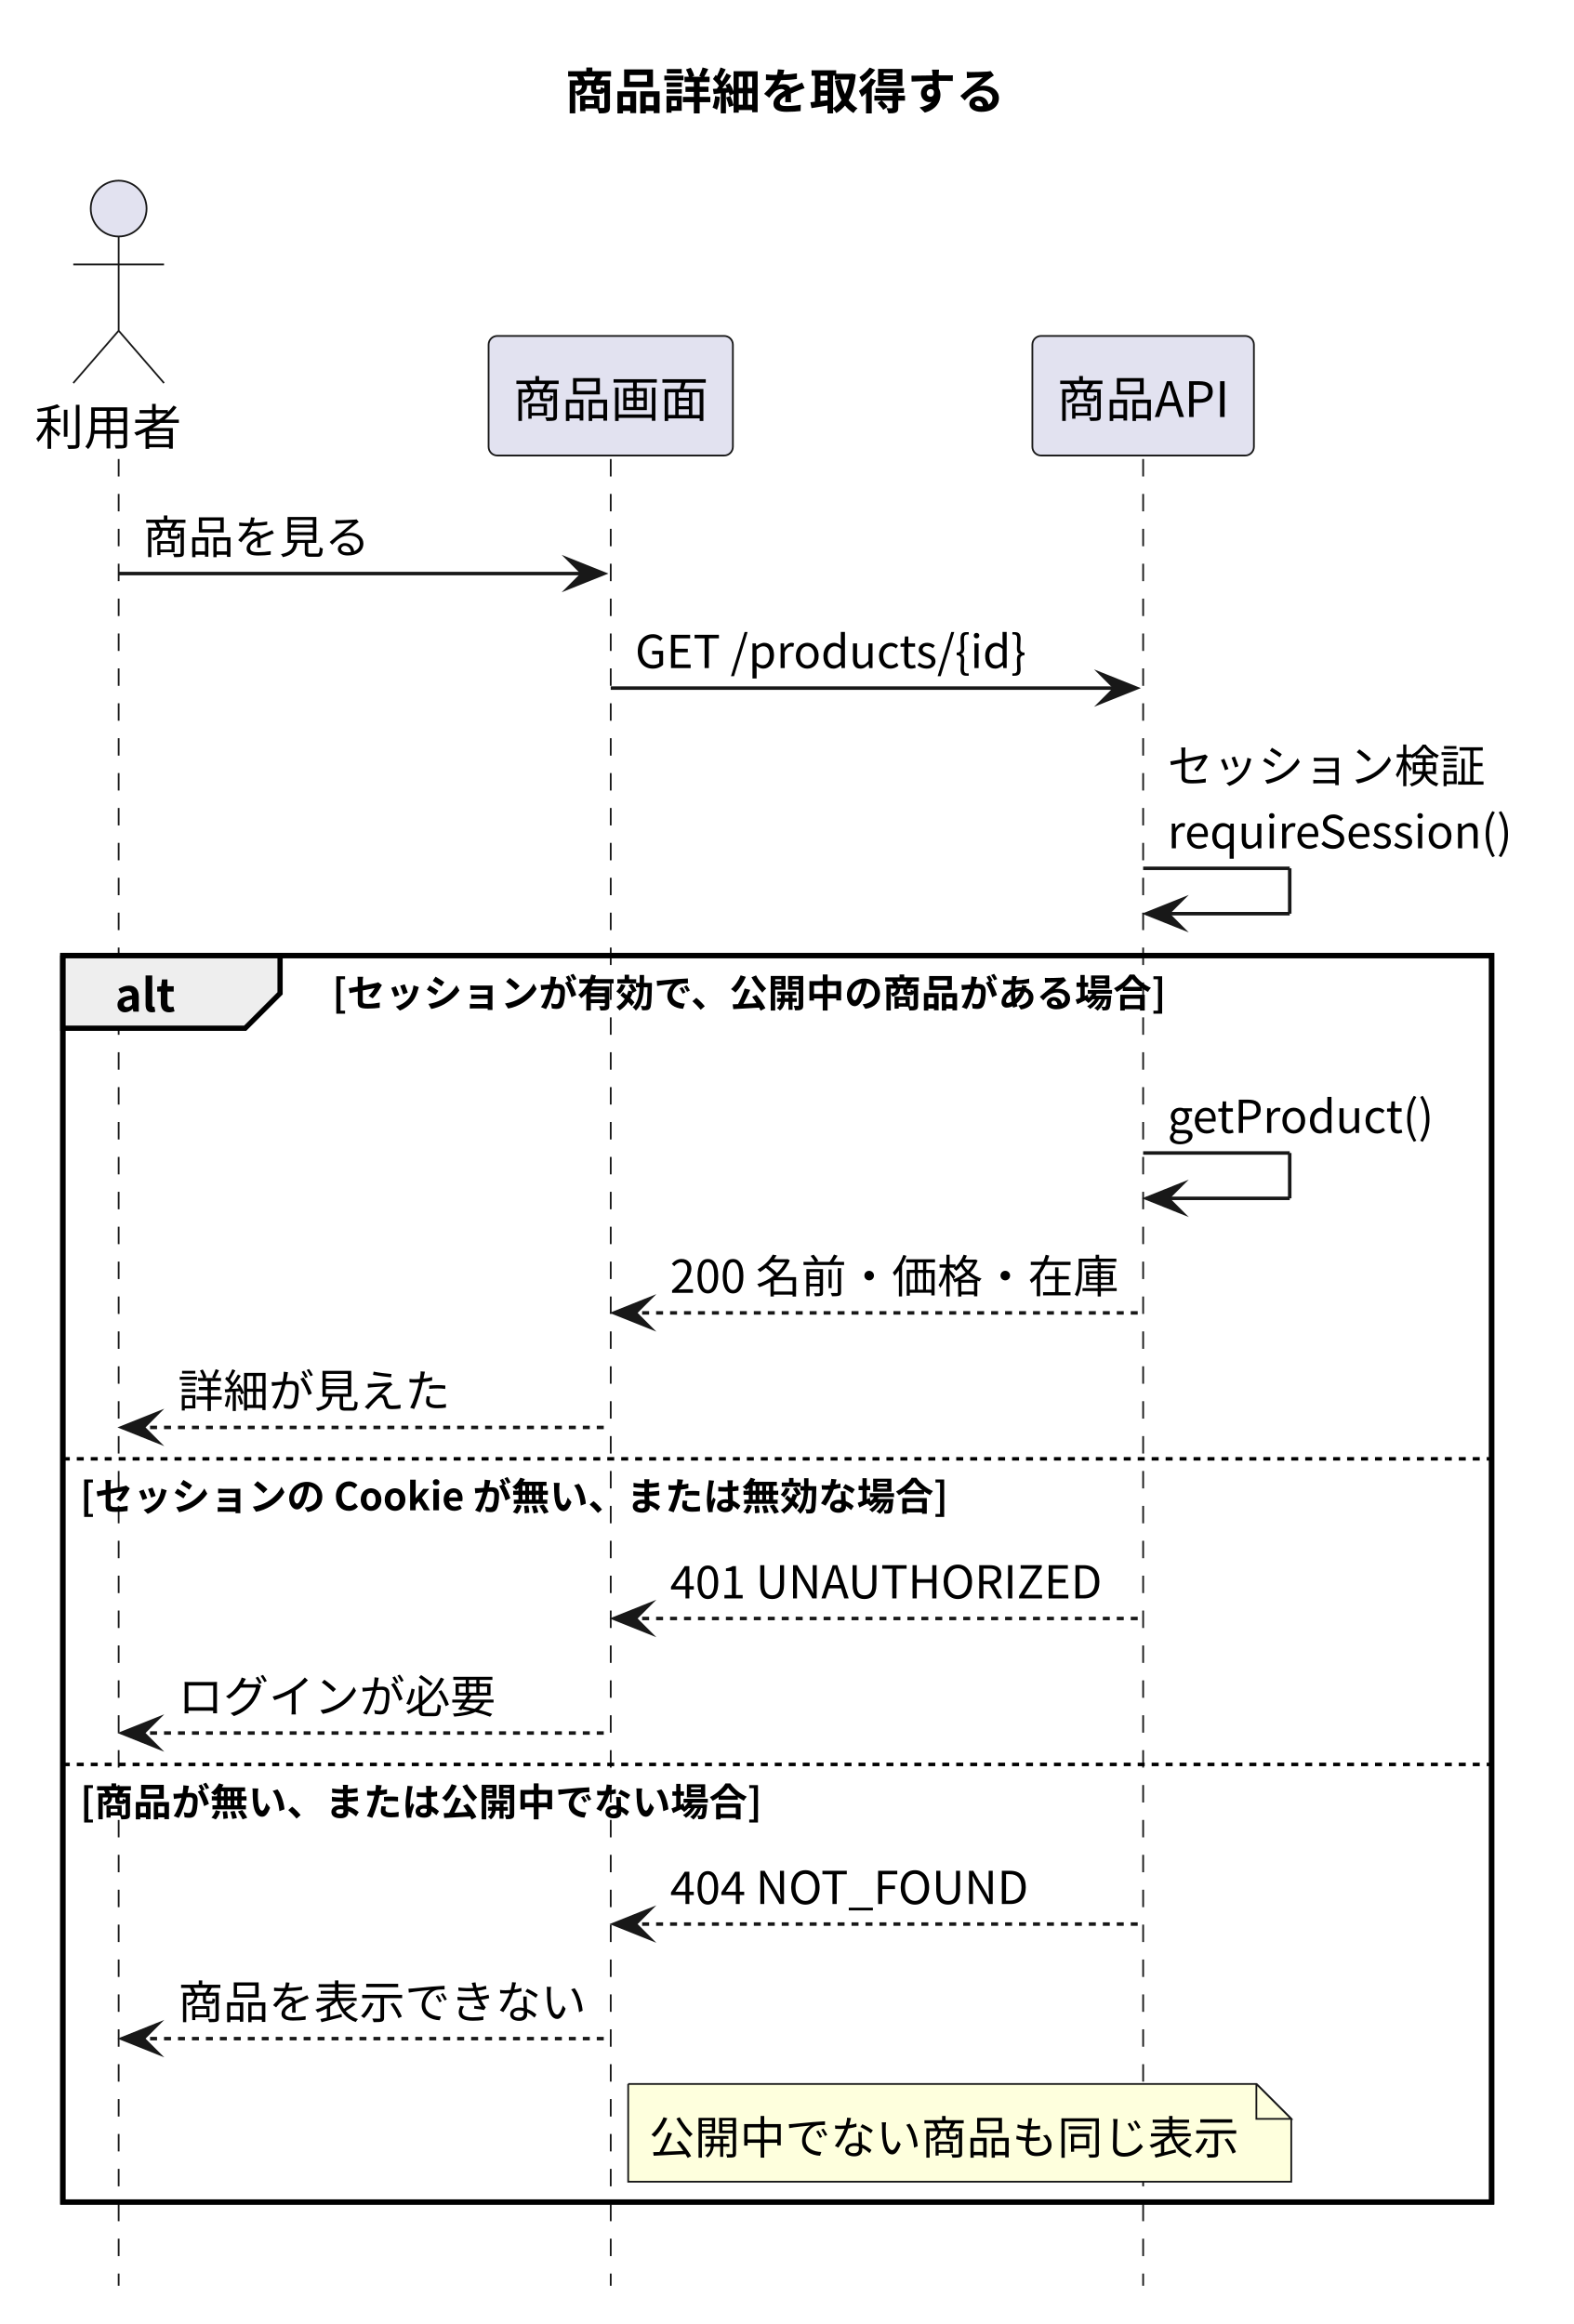
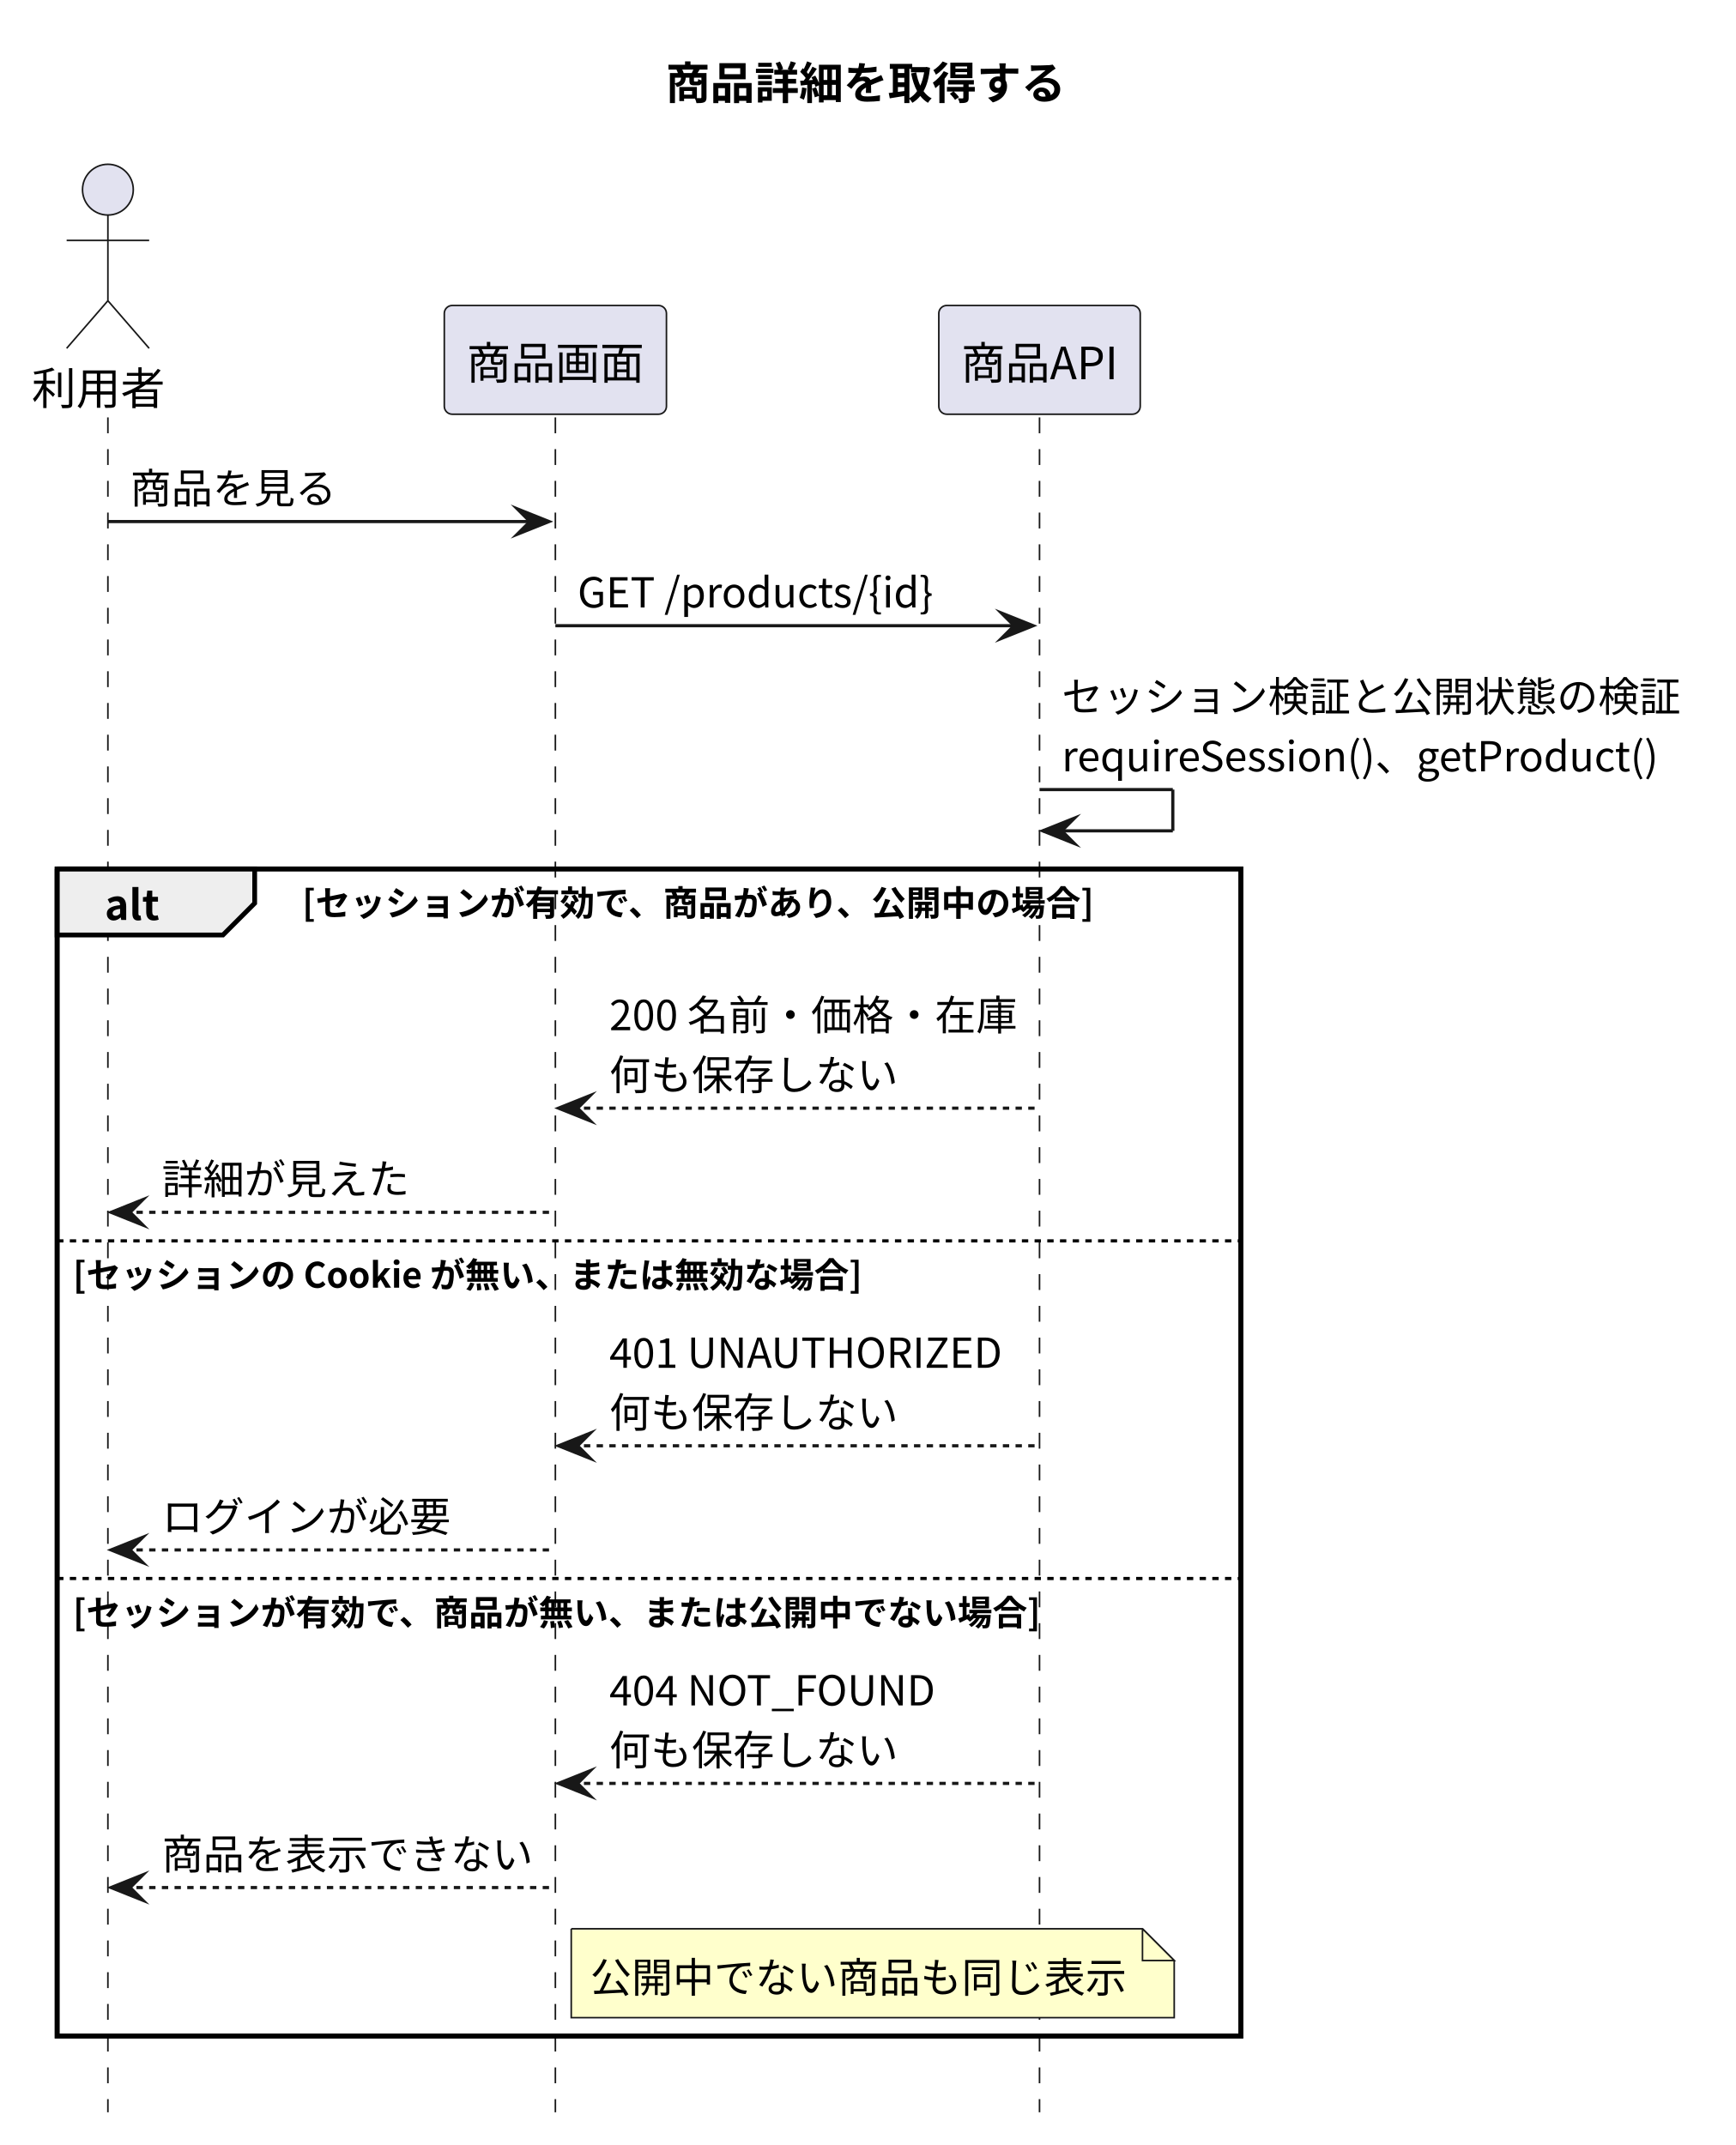
- <svg xmlns="http://www.w3.org/2000/svg" version="1.1" data-diagram-type="SEQUENCE" style="width:451px;height:666px;background:#FFFFFF;" width="451px" height="666px" viewBox="0 0 451 666" zoomAndPan="magnify" preserveAspectRatio="none" contentStyleType="text/css">
+ <svg xmlns="http://www.w3.org/2000/svg" version="1.1" data-diagram-type="SEQUENCE" style="width:547px;height:676px;background:#FFFFFF;" width="547px" height="676px" viewBox="0 0 547 676" zoomAndPan="magnify" preserveAspectRatio="none" contentStyleType="text/css">
  <defs />
  <g font-family="sans-serif" lengthAdjust="spacing">
-     <g class="title" data-source-line="6">
-       <text x="161.932" y="31.24" fill="#000" font-size="14" textLength="125.999" font-weight="700" font-family="'Noto Sans CJK JP'">商品詳細を取得する</text>
+     <g class="title" data-source-line="7">
+       <text x="209.779" y="31.24" fill="#000" font-size="14" textLength="125.999" font-weight="700" font-family="'Noto Sans CJK JP'">商品詳細を取得する</text>
    </g>
-     <rect x="18" y="273.84" width="409.413" height="357.2" fill="none" style="stroke:#000;stroke-width:1.5;" />
-     <g class="participant-lifeline" data-qualified-name="User" data-entity-uid="part1" id="part1-lifeline" data-source-line="8">
+     <rect x="18" y="273.84" width="373" height="367.848" fill="none" style="stroke:#000;stroke-width:1.5;" />
+     <g class="participant-lifeline" data-qualified-name="User" data-entity-uid="part1" id="part1-lifeline" data-source-line="9">
      <g>
-         <rect x="30.5" y="131.544" width="8" height="523.496" fill="#000" fill-opacity="0" />
-         <line x1="34" y1="131.544" x2="34" y2="655.04" style="stroke:#181818;stroke-width:0.5;stroke-dasharray:5,5;" />
+         <rect x="30.5" y="131.544" width="8" height="534.144" fill="#000" fill-opacity="0" />
+         <line x1="34" y1="131.544" x2="34" y2="665.688" style="stroke:#181818;stroke-width:0.5;stroke-dasharray:5,5;" />
      </g>
    </g>
-     <g class="participant-lifeline" data-qualified-name="Screen" data-entity-uid="part2" id="part2-lifeline" data-source-line="9">
+     <g class="participant-lifeline" data-qualified-name="Screen" data-entity-uid="part2" id="part2-lifeline" data-source-line="10">
      <g>
-         <rect x="171.5" y="131.544" width="8" height="523.496" fill="#000" fill-opacity="0" />
-         <line x1="175" y1="131.544" x2="175" y2="655.04" style="stroke:#181818;stroke-width:0.5;stroke-dasharray:5,5;" />
+         <rect x="171.5" y="131.544" width="8" height="534.144" fill="#000" fill-opacity="0" />
+         <line x1="175" y1="131.544" x2="175" y2="665.688" style="stroke:#181818;stroke-width:0.5;stroke-dasharray:5,5;" />
      </g>
    </g>
-     <g class="participant-lifeline" data-qualified-name="API" data-entity-uid="part3" id="part3-lifeline" data-source-line="10">
+     <g class="participant-lifeline" data-qualified-name="API" data-entity-uid="part3" id="part3-lifeline" data-source-line="11">
      <g>
-         <rect x="324.057" y="131.544" width="8" height="523.496" fill="#000" fill-opacity="0" />
-         <line x1="327.557" y1="131.544" x2="327.557" y2="655.04" style="stroke:#181818;stroke-width:0.5;stroke-dasharray:5,5;" />
+         <rect x="324.057" y="131.544" width="8" height="534.144" fill="#000" fill-opacity="0" />
+         <line x1="327.557" y1="131.544" x2="327.557" y2="665.688" style="stroke:#181818;stroke-width:0.5;stroke-dasharray:5,5;" />
      </g>
    </g>
-     <g class="participant participant-head" data-qualified-name="User" data-entity-uid="part1" id="part1-head" data-source-line="8">
+     <g class="participant participant-head" data-qualified-name="User" data-entity-uid="part1" id="part1-head" data-source-line="9">
      <text x="10" y="127.512" fill="#000" font-size="14" textLength="42" font-family="'Noto Sans CJK JP'">利用者</text>
      <ellipse cx="34" cy="59.772" rx="8" ry="8" fill="#E2E2F0" style="stroke:#181818;stroke-width:0.5;" />
      <path d="M34,67.772 L34,94.772 M21,75.772 L47,75.772 M34,94.772 L21,109.772 M34,94.772 L47,109.772" style="stroke:#181818;stroke-width:0.5;" fill="none" />
    </g>
-     <g class="participant participant-head" data-qualified-name="Screen" data-entity-uid="part2" id="part2-head" data-source-line="9">
+     <g class="participant participant-head" data-qualified-name="Screen" data-entity-uid="part2" id="part2-head" data-source-line="10">
      <rect x="140" y="96.272" width="70" height="34.272" fill="#E2E2F0" style="stroke:#181818;stroke-width:0.5;" rx="2.5" ry="2.5" />
      <text x="147" y="119.512" fill="#000" font-size="14" textLength="56" font-family="'Noto Sans CJK JP'">商品画面</text>
    </g>
-     <g class="participant participant-head" data-qualified-name="API" data-entity-uid="part3" id="part3-head" data-source-line="10">
+     <g class="participant participant-head" data-qualified-name="API" data-entity-uid="part3" id="part3-head" data-source-line="11">
      <rect x="295.819" y="96.272" width="63.476" height="34.272" fill="#E2E2F0" style="stroke:#181818;stroke-width:0.5;" rx="2.5" ry="2.5" />
      <text x="302.819" y="119.512" fill="#000" font-size="14" textLength="49.476" font-family="'Noto Sans CJK JP'">商品API</text>
    </g>
-     <g class="message" data-entity-1="part1" data-entity-2="part2" id="msg1" data-source-line="12">
+     <g class="message" data-entity-1="part1" data-entity-2="part2" id="msg1" data-source-line="13">
      <polygon points="163,160.368,173,164.368,163,168.368,167,164.368" fill="#181818" style="stroke:#181818;stroke-width:1;stroke-linejoin:miter;stroke-miterlimit:10;" />
      <line x1="34" y1="164.368" x2="169" y2="164.368" style="stroke:#181818;stroke-width:1;" />
      <text x="41" y="158.624" fill="#000" font-size="13" textLength="65" font-family="'Noto Sans CJK JP'">商品を見る</text>
    </g>
-     <g class="message" data-entity-1="part2" data-entity-2="part3" id="msg2" data-source-line="13">
+     <g class="message" data-entity-1="part2" data-entity-2="part3" id="msg2" data-source-line="14">
      <polygon points="315.557,193.192,325.557,197.192,315.557,201.192,319.557,197.192" fill="#181818" style="stroke:#181818;stroke-width:1;stroke-linejoin:miter;stroke-miterlimit:10;" />
      <line x1="175" y1="197.192" x2="321.557" y2="197.192" style="stroke:#181818;stroke-width:1;" />
      <text x="182" y="191.448" fill="#000" font-size="13" textLength="112.476" font-family="'Noto Sans CJK JP'">GET /products/{id}</text>
    </g>
-     <g class="message" data-entity-1="part3" data-entity-2="part3" id="msg3" data-source-line="14">
+     <g class="message" data-entity-1="part3" data-entity-2="part3" id="msg3" data-source-line="15">
      <line x1="327.557" y1="248.84" x2="369.557" y2="248.84" style="stroke:#181818;stroke-width:1;" />
      <line x1="369.557" y1="248.84" x2="369.557" y2="261.84" style="stroke:#181818;stroke-width:1;" />
      <line x1="328.557" y1="261.84" x2="369.557" y2="261.84" style="stroke:#181818;stroke-width:1;" />
      <polygon points="338.557,257.84,328.557,261.84,338.557,265.84,334.557,261.84" fill="#181818" style="stroke:#181818;stroke-width:1;stroke-linejoin:miter;stroke-miterlimit:10;" />
-       <text x="334.557" y="224.272" fill="#000" font-size="13" textLength="91" font-family="'Noto Sans CJK JP'">セッション検証</text>
-       <text x="334.557" y="243.096" fill="#000" font-size="13" textLength="99.307" font-family="'Noto Sans CJK JP'">requireSession()</text>
+       <text x="334.557" y="224.272" fill="#000" font-size="13" textLength="195" font-family="'Noto Sans CJK JP'">セッション検証と公開状態の検証</text>
+       <text x="334.557" y="243.096" fill="#000" font-size="13" textLength="189.163" font-family="'Noto Sans CJK JP'">requireSession()、getProduct()</text>
    </g>
    <path d="M18,273.84 L80.251,273.84 L80.251,284.664 L70.251,294.664 L18,294.664 L18,273.84" style="stroke:#000;stroke-width:1.5;" fill="#EEE" />
-     <rect x="18" y="273.84" width="409.413" height="357.2" fill="none" style="stroke:#000;stroke-width:1.5;" />
+     <rect x="18" y="273.84" width="373" height="367.848" fill="none" style="stroke:#000;stroke-width:1.5;" />
    <text x="33" y="289.92" fill="#000" font-size="13" textLength="17.251" font-weight="700" font-family="'Noto Sans CJK JP'">alt</text>
-     <text x="95.251" y="288.6" fill="#000" font-size="11" textLength="239.314" font-weight="700" font-family="'Noto Sans CJK JP'">[セッションが有効で、公開中の商品がある場合]</text>
-     <g class="message" data-entity-1="part3" data-entity-2="part3" id="msg4" data-source-line="16">
-       <line x1="327.557" y1="330.416" x2="369.557" y2="330.416" style="stroke:#181818;stroke-width:1;" />
-       <line x1="369.557" y1="330.416" x2="369.557" y2="343.416" style="stroke:#181818;stroke-width:1;" />
-       <line x1="328.557" y1="343.416" x2="369.557" y2="343.416" style="stroke:#181818;stroke-width:1;" />
-       <polygon points="338.557,339.416,328.557,343.416,338.557,347.416,334.557,343.416" fill="#181818" style="stroke:#181818;stroke-width:1;stroke-linejoin:miter;stroke-miterlimit:10;" />
-       <text x="334.557" y="324.672" fill="#000" font-size="13" textLength="76.856" font-family="'Noto Sans CJK JP'">getProduct()</text>
+     <text x="95.251" y="288.6" fill="#000" font-size="11" textLength="250.314" font-weight="700" font-family="'Noto Sans CJK JP'">[セッションが有効で、商品があり、公開中の場合]</text>
+     <g class="message" data-entity-1="part3" data-entity-2="part2" id="msg4" data-source-line="17">
+       <polygon points="186,345.24,176,349.24,186,353.24,182,349.24" fill="#181818" style="stroke:#181818;stroke-width:1;stroke-linejoin:miter;stroke-miterlimit:10;" />
+       <line x1="180" y1="349.24" x2="326.557" y2="349.24" style="stroke:#181818;stroke-width:1;stroke-dasharray:2,2;" />
+       <text x="192" y="324.672" fill="#000" font-size="13" textLength="128.557" font-family="'Noto Sans CJK JP'">200 名前・価格・在庫</text>
+       <text x="192" y="343.496" fill="#000" font-size="13" textLength="91" font-family="'Noto Sans CJK JP'">何も保存しない</text>
    </g>
-     <g class="message" data-entity-1="part3" data-entity-2="part2" id="msg5" data-source-line="17">
-       <polygon points="186,372.24,176,376.24,186,380.24,182,376.24" fill="#181818" style="stroke:#181818;stroke-width:1;stroke-linejoin:miter;stroke-miterlimit:10;" />
-       <line x1="180" y1="376.24" x2="326.557" y2="376.24" style="stroke:#181818;stroke-width:1;stroke-dasharray:2,2;" />
-       <text x="192" y="370.496" fill="#000" font-size="13" textLength="128.557" font-family="'Noto Sans CJK JP'">200 名前・価格・在庫</text>
+     <g class="message" data-entity-1="part2" data-entity-2="part1" id="msg5" data-source-line="18">
+       <polygon points="45,378.064,35,382.064,45,386.064,41,382.064" fill="#181818" style="stroke:#181818;stroke-width:1;stroke-linejoin:miter;stroke-miterlimit:10;" />
+       <line x1="39" y1="382.064" x2="174" y2="382.064" style="stroke:#181818;stroke-width:1;stroke-dasharray:2,2;" />
+       <text x="51" y="376.32" fill="#000" font-size="13" textLength="78" font-family="'Noto Sans CJK JP'">詳細が見えた</text>
    </g>
-     <g class="message" data-entity-1="part2" data-entity-2="part1" id="msg6" data-source-line="18">
-       <polygon points="45,405.064,35,409.064,45,413.064,41,409.064" fill="#181818" style="stroke:#181818;stroke-width:1;stroke-linejoin:miter;stroke-miterlimit:10;" />
-       <line x1="39" y1="409.064" x2="174" y2="409.064" style="stroke:#181818;stroke-width:1;stroke-dasharray:2,2;" />
-       <text x="51" y="403.32" fill="#000" font-size="13" textLength="78" font-family="'Noto Sans CJK JP'">詳細が見えた</text>
+     <line x1="18" y1="391.064" x2="391" y2="391.064" style="stroke:#000;stroke-width:1;stroke-dasharray:2,2;" />
+     <text x="23" y="405.824" fill="#000" font-size="11" textLength="248.675" font-weight="700" font-family="'Noto Sans CJK JP'">[セッションの Cookie が無い、または無効な場合]</text>
+     <g class="message" data-entity-1="part3" data-entity-2="part2" id="msg6" data-source-line="20">
+       <polygon points="186,451.64,176,455.64,186,459.64,182,455.64" fill="#181818" style="stroke:#181818;stroke-width:1;stroke-linejoin:miter;stroke-miterlimit:10;" />
+       <line x1="180" y1="455.64" x2="326.557" y2="455.64" style="stroke:#181818;stroke-width:1;stroke-dasharray:2,2;" />
+       <text x="192" y="431.072" fill="#000" font-size="13" textLength="124.007" font-family="'Noto Sans CJK JP'">401 UNAUTHORIZED</text>
+       <text x="192" y="449.896" fill="#000" font-size="13" textLength="91" font-family="'Noto Sans CJK JP'">何も保存しない</text>
    </g>
-     <line x1="18" y1="418.064" x2="427.413" y2="418.064" style="stroke:#000;stroke-width:1;stroke-dasharray:2,2;" />
-     <text x="23" y="432.824" fill="#000" font-size="11" textLength="248.675" font-weight="700" font-family="'Noto Sans CJK JP'">[セッションの Cookie が無い、または無効な場合]</text>
-     <g class="message" data-entity-1="part3" data-entity-2="part2" id="msg7" data-source-line="20">
-       <polygon points="186,459.816,176,463.816,186,467.816,182,463.816" fill="#181818" style="stroke:#181818;stroke-width:1;stroke-linejoin:miter;stroke-miterlimit:10;" />
-       <line x1="180" y1="463.816" x2="326.557" y2="463.816" style="stroke:#181818;stroke-width:1;stroke-dasharray:2,2;" />
-       <text x="192" y="458.072" fill="#000" font-size="13" textLength="124.007" font-family="'Noto Sans CJK JP'">401 UNAUTHORIZED</text>
+     <g class="message" data-entity-1="part2" data-entity-2="part1" id="msg7" data-source-line="21">
+       <polygon points="45,484.464,35,488.464,45,492.464,41,488.464" fill="#181818" style="stroke:#181818;stroke-width:1;stroke-linejoin:miter;stroke-miterlimit:10;" />
+       <line x1="39" y1="488.464" x2="174" y2="488.464" style="stroke:#181818;stroke-width:1;stroke-dasharray:2,2;" />
+       <text x="51" y="482.72" fill="#000" font-size="13" textLength="91" font-family="'Noto Sans CJK JP'">ログインが必要</text>
    </g>
-     <g class="message" data-entity-1="part2" data-entity-2="part1" id="msg8" data-source-line="21">
-       <polygon points="45,492.64,35,496.64,45,500.64,41,496.64" fill="#181818" style="stroke:#181818;stroke-width:1;stroke-linejoin:miter;stroke-miterlimit:10;" />
-       <line x1="39" y1="496.64" x2="174" y2="496.64" style="stroke:#181818;stroke-width:1;stroke-dasharray:2,2;" />
-       <text x="51" y="490.896" fill="#000" font-size="13" textLength="91" font-family="'Noto Sans CJK JP'">ログインが必要</text>
+     <line x1="18" y1="497.464" x2="391" y2="497.464" style="stroke:#000;stroke-width:1;stroke-dasharray:2,2;" />
+     <text x="23" y="512.224" fill="#000" font-size="11" textLength="305.314" font-weight="700" font-family="'Noto Sans CJK JP'">[セッションが有効で、商品が無い、または公開中でない場合]</text>
+     <g class="message" data-entity-1="part3" data-entity-2="part2" id="msg8" data-source-line="23">
+       <polygon points="186,558.04,176,562.04,186,566.04,182,562.04" fill="#181818" style="stroke:#181818;stroke-width:1;stroke-linejoin:miter;stroke-miterlimit:10;" />
+       <line x1="180" y1="562.04" x2="326.557" y2="562.04" style="stroke:#181818;stroke-width:1;stroke-dasharray:2,2;" />
+       <text x="192" y="537.472" fill="#000" font-size="13" textLength="103.194" font-family="'Noto Sans CJK JP'">404 NOT_FOUND</text>
+       <text x="192" y="556.296" fill="#000" font-size="13" textLength="91" font-family="'Noto Sans CJK JP'">何も保存しない</text>
    </g>
-     <line x1="18" y1="505.64" x2="427.413" y2="505.64" style="stroke:#000;stroke-width:1;stroke-dasharray:2,2;" />
-     <text x="23" y="520.4" fill="#000" font-size="11" textLength="195.315" font-weight="700" font-family="'Noto Sans CJK JP'">[商品が無い、または公開中でない場合]</text>
-     <g class="message" data-entity-1="part3" data-entity-2="part2" id="msg9" data-source-line="23">
-       <polygon points="186,547.392,176,551.392,186,555.392,182,551.392" fill="#181818" style="stroke:#181818;stroke-width:1;stroke-linejoin:miter;stroke-miterlimit:10;" />
-       <line x1="180" y1="551.392" x2="326.557" y2="551.392" style="stroke:#181818;stroke-width:1;stroke-dasharray:2,2;" />
-       <text x="192" y="545.648" fill="#000" font-size="13" textLength="103.194" font-family="'Noto Sans CJK JP'">404 NOT_FOUND</text>
+     <g class="message" data-entity-1="part2" data-entity-2="part1" id="msg9" data-source-line="24">
+       <polygon points="45,590.864,35,594.864,45,598.864,41,594.864" fill="#181818" style="stroke:#181818;stroke-width:1;stroke-linejoin:miter;stroke-miterlimit:10;" />
+       <line x1="39" y1="594.864" x2="174" y2="594.864" style="stroke:#181818;stroke-width:1;stroke-dasharray:2,2;" />
+       <text x="51" y="589.12" fill="#000" font-size="13" textLength="117" font-family="'Noto Sans CJK JP'">商品を表示できない</text>
    </g>
-     <g class="message" data-entity-1="part2" data-entity-2="part1" id="msg10" data-source-line="24">
-       <polygon points="45,580.216,35,584.216,45,588.216,41,584.216" fill="#181818" style="stroke:#181818;stroke-width:1;stroke-linejoin:miter;stroke-miterlimit:10;" />
-       <line x1="39" y1="584.216" x2="174" y2="584.216" style="stroke:#181818;stroke-width:1;stroke-dasharray:2,2;" />
-       <text x="51" y="578.472" fill="#000" font-size="13" textLength="117" font-family="'Noto Sans CJK JP'">商品を表示できない</text>
-     </g>
-     <path d="M180,597.216 L180,625.216 L370,625.216 L370,607.216 L360,597.216 L180,597.216" style="stroke:#181818;stroke-width:0.5;" fill="#FEFFDD" />
-     <path d="M360,597.216 L360,607.216 L370,607.216 L360,597.216" style="stroke:#181818;stroke-width:0.5;" fill="#FEFFDD" />
-     <text x="186" y="617.296" fill="#000" font-size="13" textLength="169" font-family="'Noto Sans CJK JP'">公開中でない商品も同じ表示</text>
+     <path d="M180,607.864 L180,635.864 L370,635.864 L370,617.864 L360,607.864 L180,607.864" style="stroke:#181818;stroke-width:0.5;" fill="#FFC" />
+     <path d="M360,607.864 L360,617.864 L370,617.864 L360,607.864" style="stroke:#181818;stroke-width:0.5;" fill="#FFC" />
+     <text x="186" y="627.944" fill="#000" font-size="13" textLength="169" font-family="'Noto Sans CJK JP'">公開中でない商品も同じ表示</text>
  </g>
</svg>
